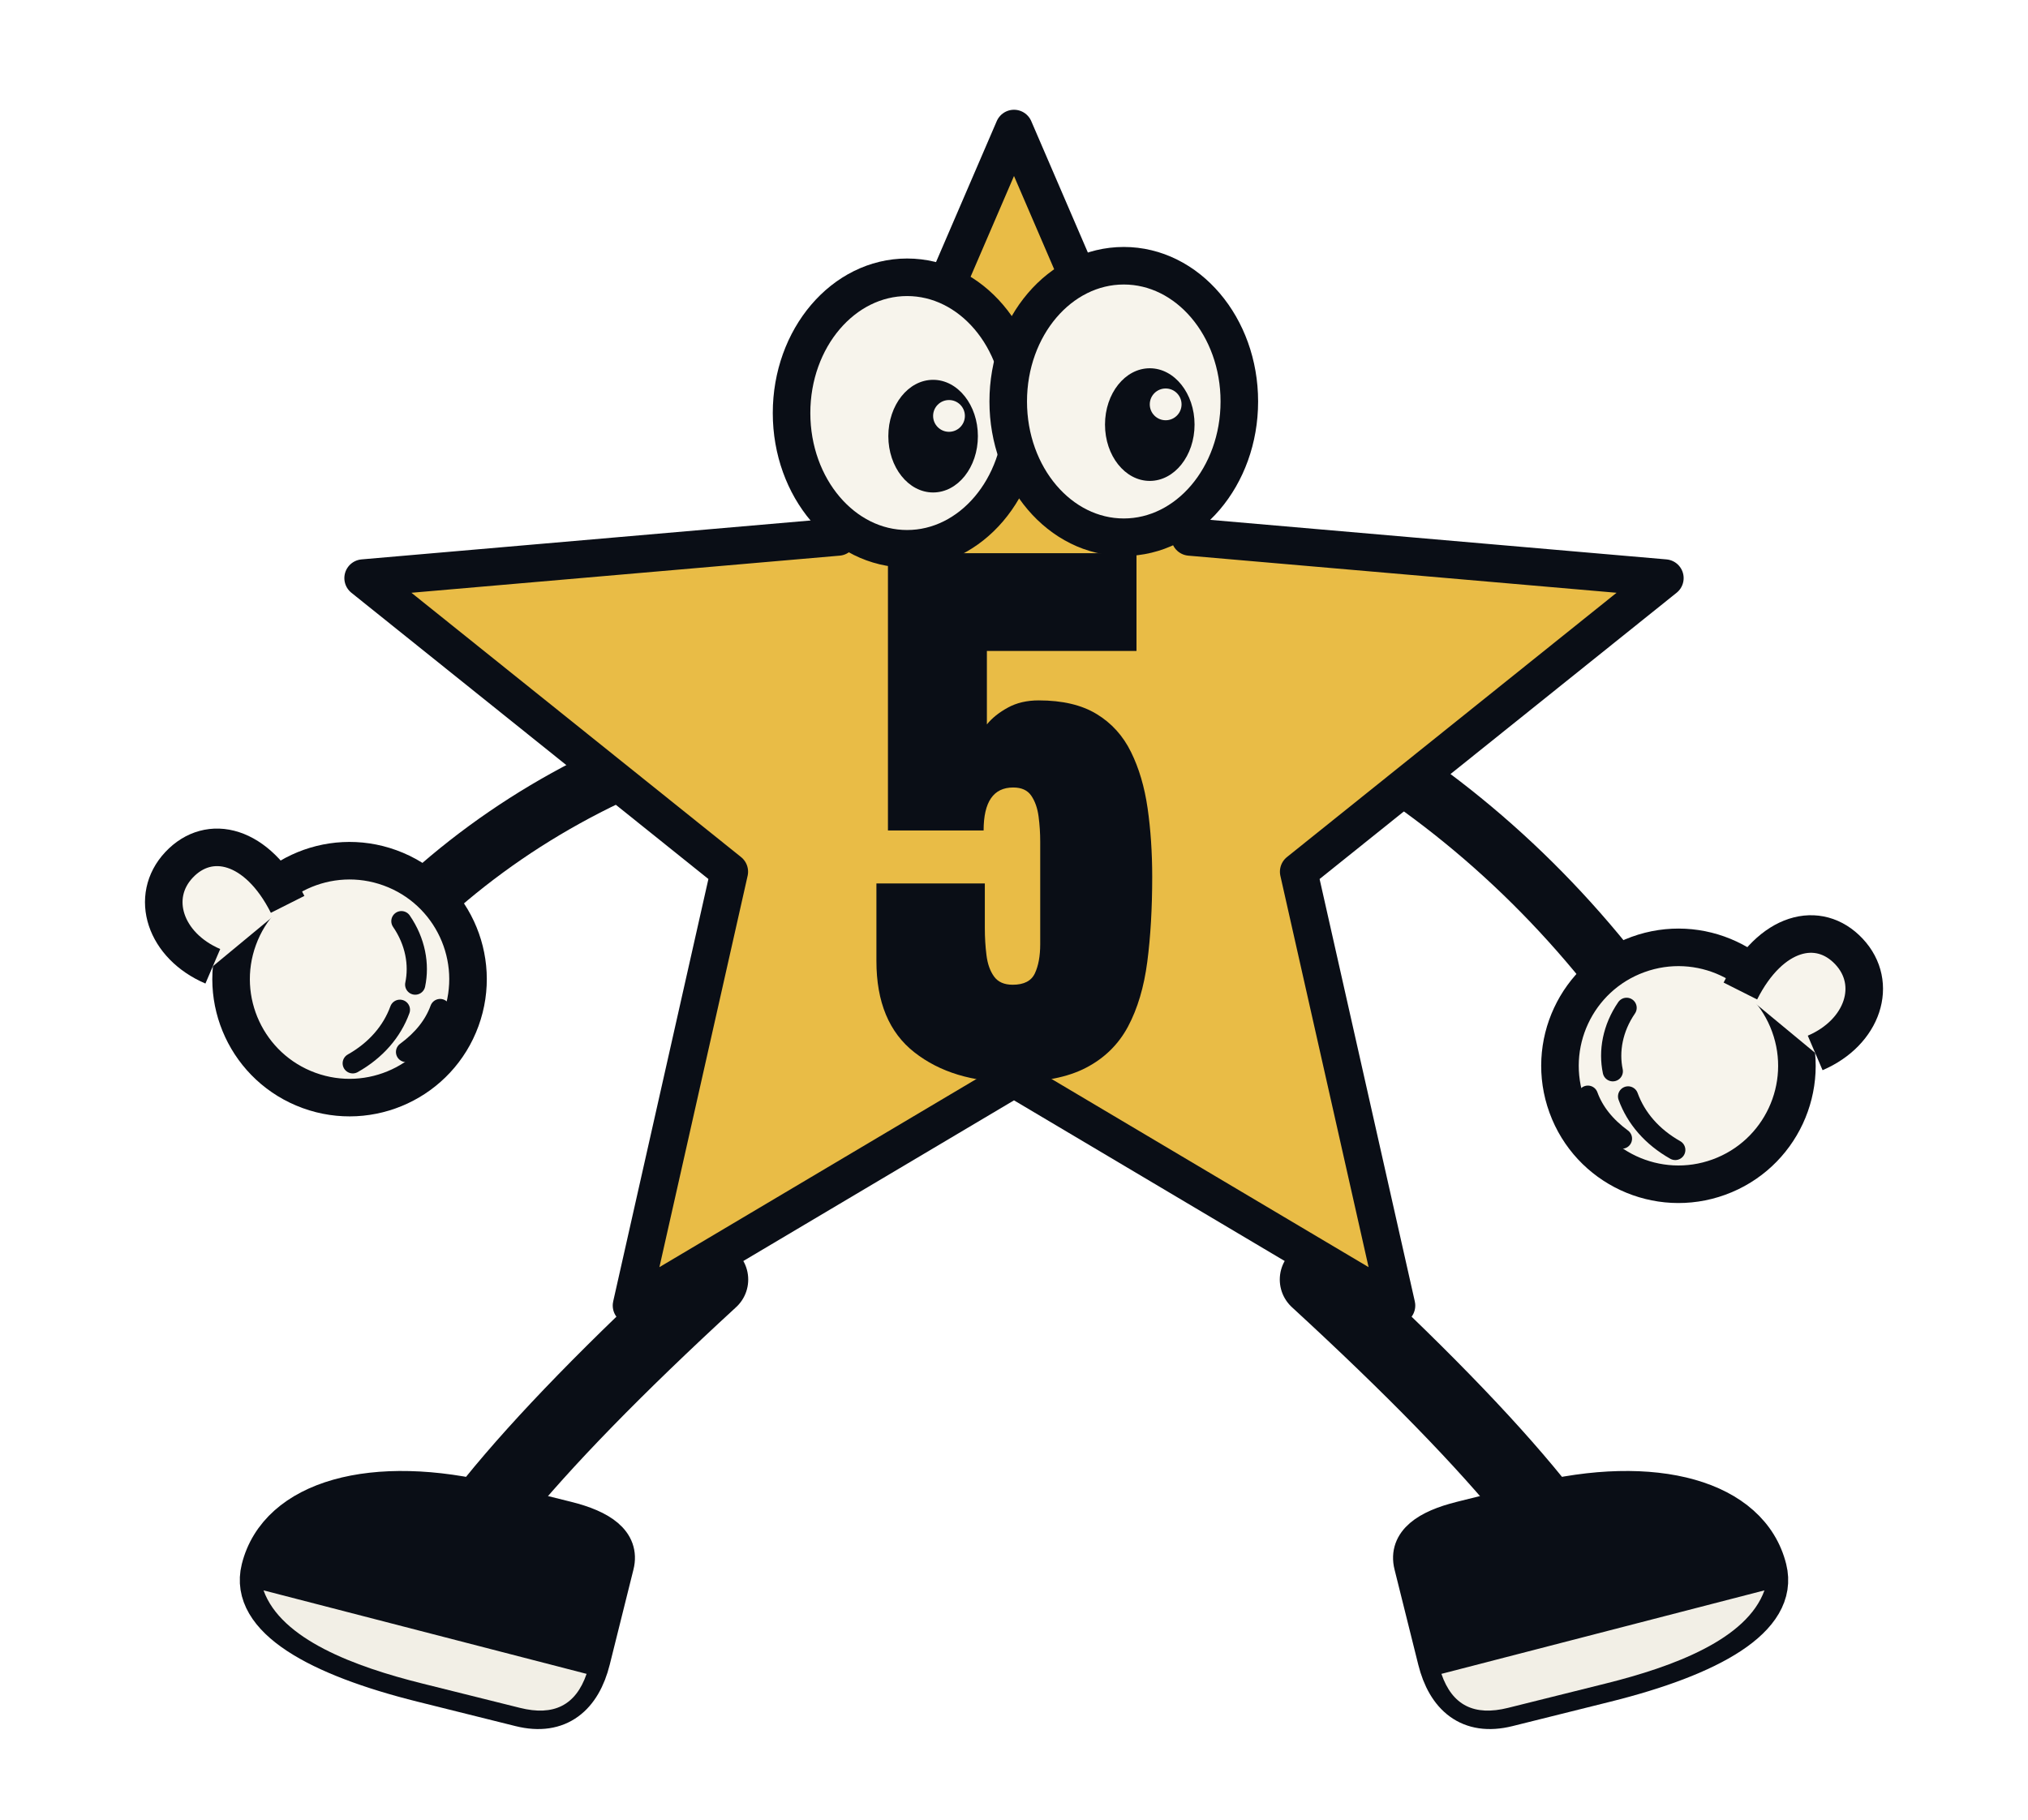
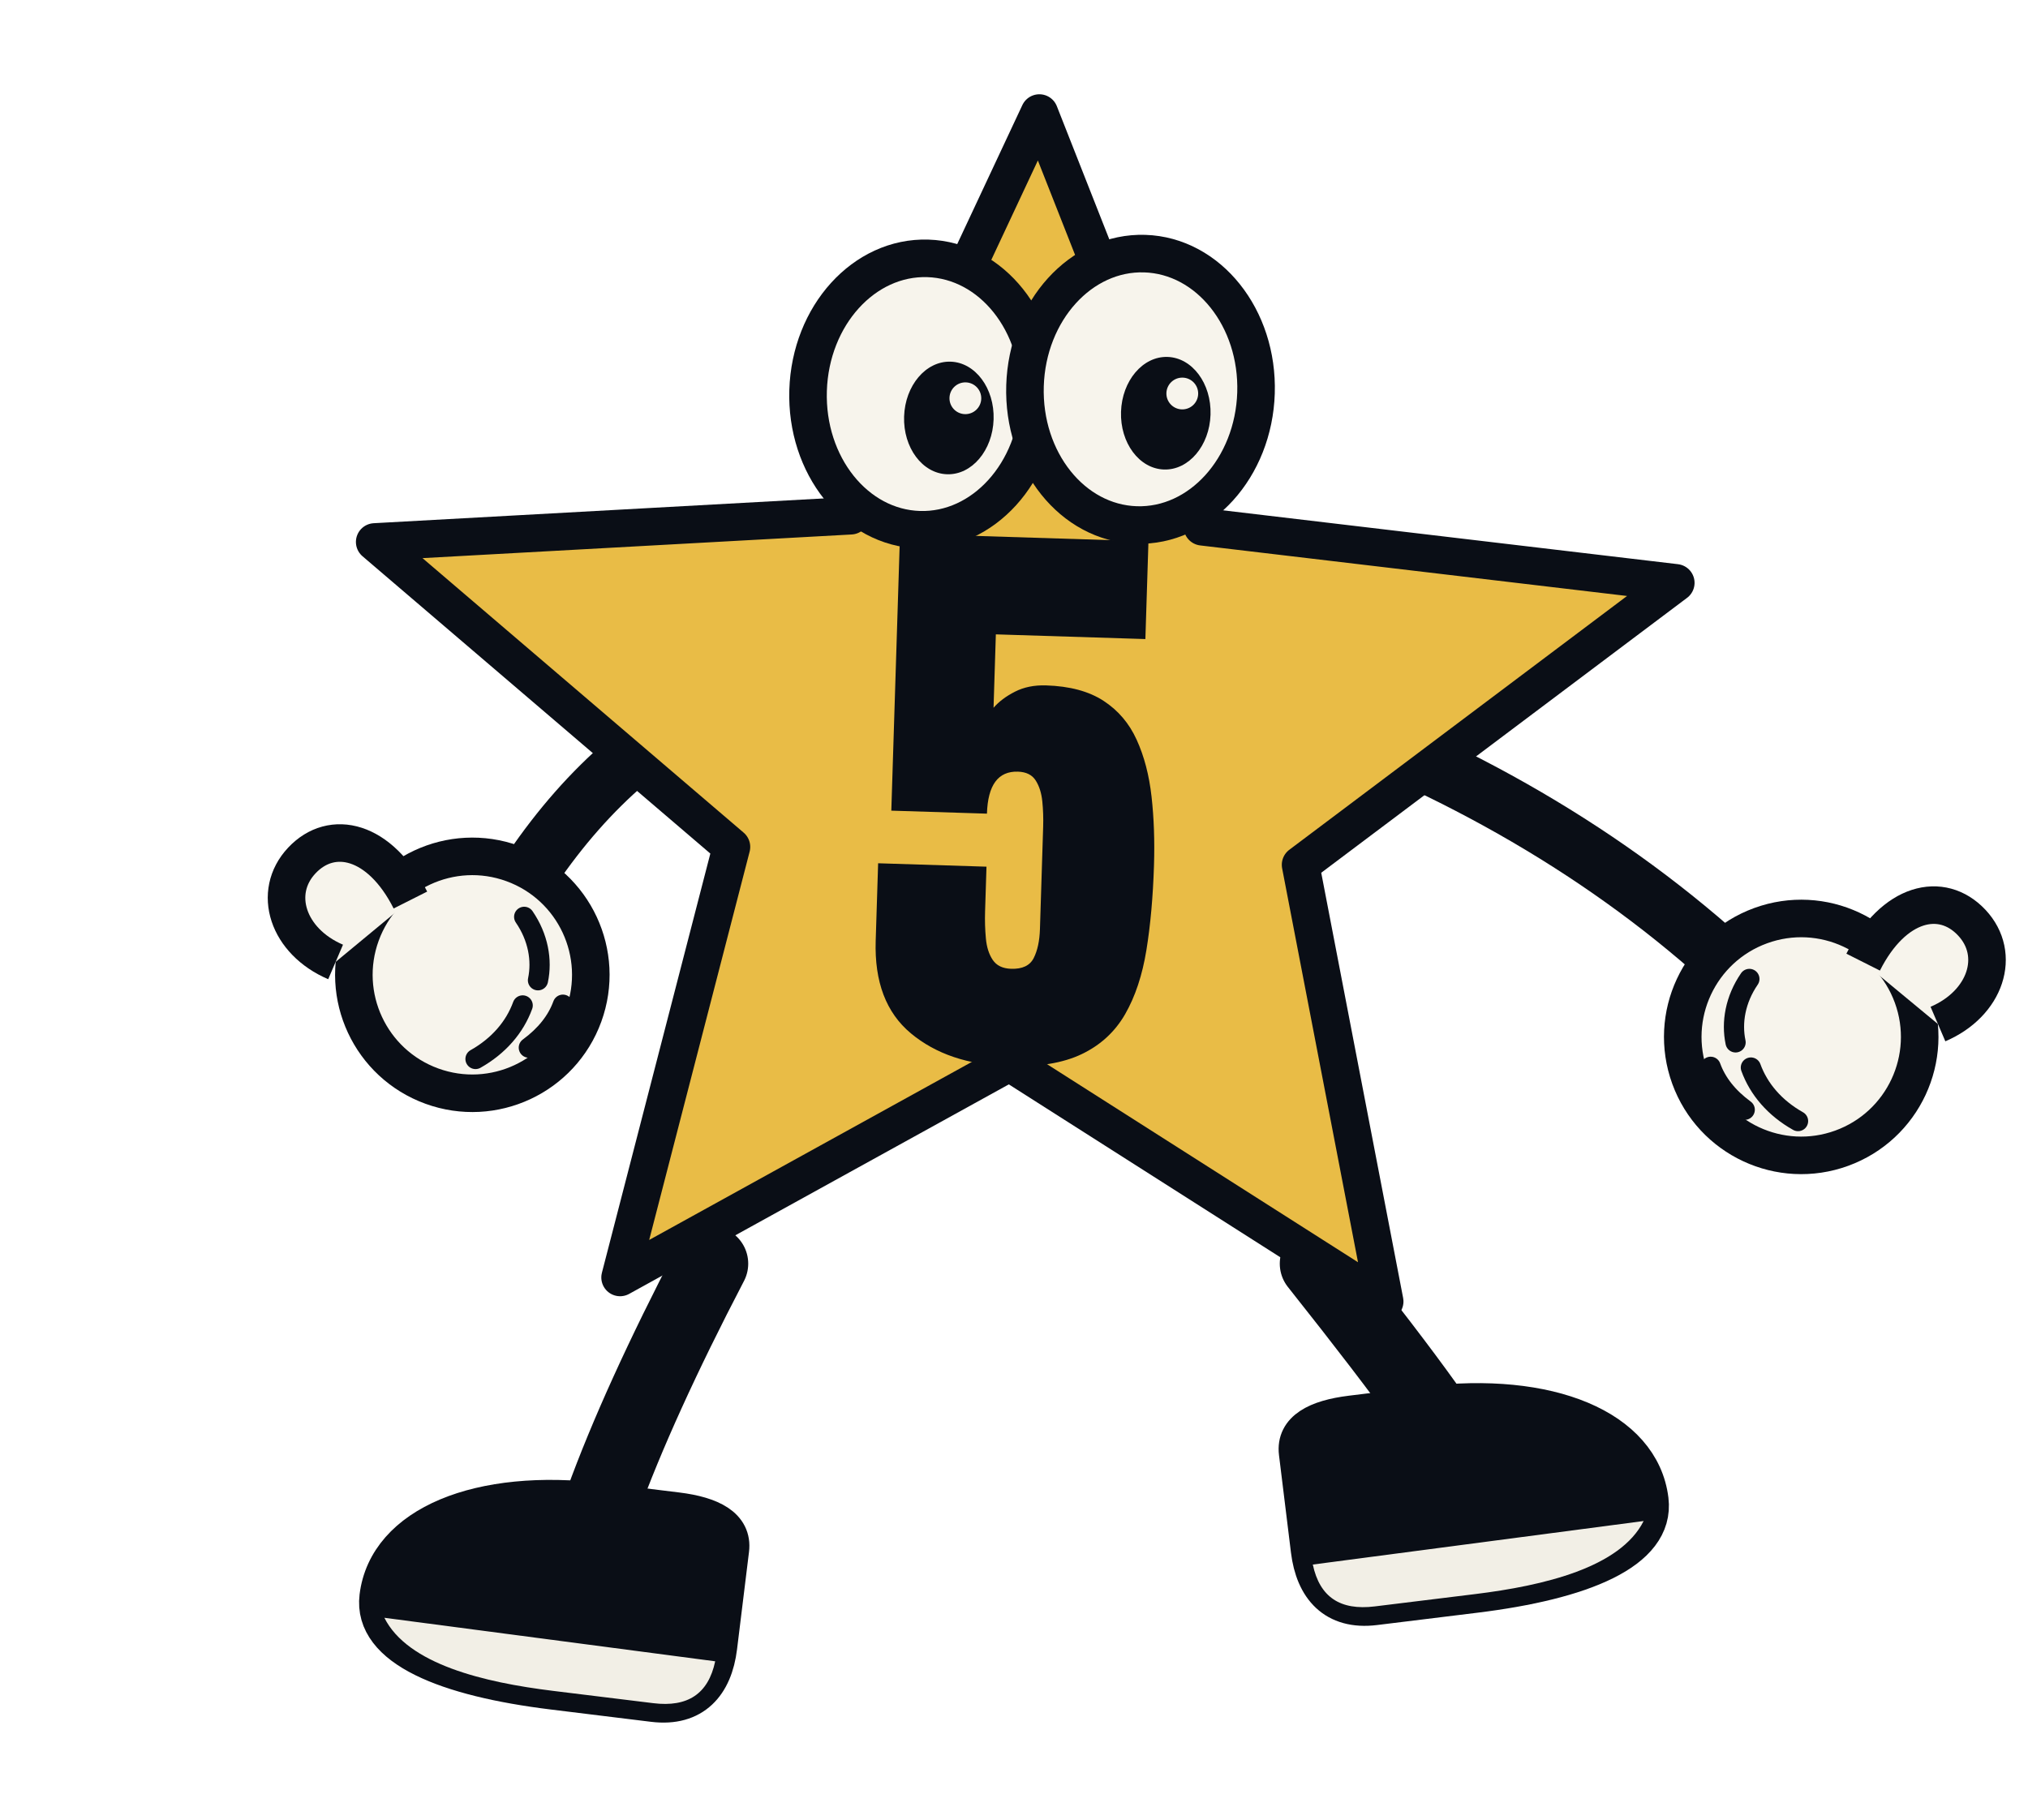
<svg xmlns="http://www.w3.org/2000/svg" viewBox="-190 -40 1404 1260">
  <defs>
    <style>
    .tinta  { fill:none; stroke:#0A0E16; stroke-linecap:round; stroke-linejoin:round }
    .brazo  { stroke-width:40 }
    .pierna { stroke-width:52 }
    .borde  { stroke:#0A0E16; stroke-width:26; stroke-linejoin:round }

    @keyframes abre   { 0%, 95.4%, 100% { opacity:1 } 96.6%, 98.2% { opacity:0 } }
    @keyframes cierra { 0%, 95.4%, 100% { opacity:0 } 96.6%, 98.2% { opacity:1 } }
-     .ojo-abre   { animation: abre   6.4s steps(1,end) 1.14s infinite }
-     .ojo-cierra { animation: cierra 6.4s steps(1,end) 1.14s infinite; opacity:0 }
+     .ojo-abre   { animation: abre   6.4s steps(1,end) 0.93s infinite }
+     .ojo-cierra { animation: cierra 6.4s steps(1,end) 0.93s infinite; opacity:0 }
    @media (prefers-reduced-motion: reduce) {
      .ojo-abre { animation: none } .ojo-cierra { animation: none; opacity:0 } }
  </style>
    <clipPath id="ojo0">
      <ellipse cx="438" cy="238" rx="80" ry="94" />
    </clipPath>
    <clipPath id="ojo1">
      <ellipse cx="588" cy="230" rx="80" ry="94" />
    </clipPath>
    <g id="guante">
      <circle class="borde" cx="0" cy="0" r="82" fill="#F7F4EC" />
      <path class="borde" fill="#F7F4EC" d="M-58 -34 C -92 -66, -126 -62, -138 -34 C -150 -6, -128 22, -92 24" />
      <g class="tinta" stroke-width="14">
        <path d="M22 54 C 34 40, 40 24, 40 8" />
        <path d="M54 34 C 62 22, 66 10, 66 -2" />
        <path d="M20 -50 C 34 -40, 42 -26, 44 -12" />
      </g>
    </g>
    <g id="guante-paz">
      <g fill="none" stroke-linecap="round">
        <g stroke="#0A0E16" stroke-width="78">
          <path d="M-24 -30 Q -60 -104, -94 -164" />
          <path d="M 28 -30 Q  66 -102, 100 -158" />
        </g>
        <g stroke="#F7F4EC" stroke-width="50">
          <path d="M-24 -30 Q -60 -104, -94 -164" />
          <path d="M 28 -30 Q  66 -102, 100 -158" />
        </g>
      </g>
      <circle class="borde" cx="0" cy="0" r="82" fill="#F7F4EC" />
      <path class="borde" fill="#F7F4EC" d="M-58 -34 C -92 -66, -126 -62, -138 -34 C -150 -6, -128 22, -92 24" />
    </g>
    <g id="zapato">
      <path class="borde" fill="#0A0E16" d="M0 0 C -86 0, -146 34, -146 84 C -146 120, -92 134, -18 134              L 52 134 C 80 134, 92 116, 92 90 L 92 22 C 92 6, 76 0, 52 0 Z" />
      <path fill="#F2EFE6" d="M-140 98 C -120 128, -66 134, -18 134 L 52 134 C 76 134, 89 123, 91 100 Z" />
    </g>
  </defs>
-   <path class="tinta pierna" d="M302 846 Q 203 937 152 1000" />
-   <path class="tinta pierna" d="M722 846 Q 821 937 872 1000" />
-   <use href="#zapato" transform="translate(152 1000) rotate(14.0)" />
-   <use href="#zapato" transform="translate(872 1000) rotate(-14.0) scale(-1 1)" />
-   <path class="tinta brazo" d="M262 484 Q 136 535 52 638" />
-   <path class="tinta brazo" d="M762 484 Q 888 565 972 698" />
-   <g transform="translate(0 8) rotate(0.0 512 600)">
+   <path class="tinta pierna" d="M302 835 Q 252 931 227 1000" />
+   <path class="tinta pierna" d="M722 835 Q 772 898 797 933" />
+   <use href="#zapato" transform="translate(227 1000) rotate(7.0)" />
+   <use href="#zapato" transform="translate(797 933) rotate(-7.0) scale(-1 1)" />
+   <path class="tinta brazo" d="M262 473 Q 187 528 137 635" />
+   <path class="tinta brazo" d="M762 473 Q 939 549 1057 678" />
+   <g transform="translate(0 -3) rotate(1.8 512 600)">
    <path class="borde" fill="#E9BC46" d="M512 41L633.8 323.8L962.6 352.3L709.1 555.6L776.8 856L512 698.8L247.2 856L314.9 555.6L61.4 352.3L390.2 323.8Z" />
    <path fill="#0A0E16" transform="translate(407.3 696.2) scale(0.42)" d="M247.1 12.2Q147.9 12.2 85.2-36.9Q22.5-85.9 22.5-187.5L22.5-315.4L201.2-315.4L201.2-241.7Q201.2-218.7 203.9-197.3Q206.5-175.8 216.3-162.1Q226.1-148.4 247.1-148.4Q274.9-148.4 283.7-167.2Q292.5-186 292.5-215.3L292.5-384.3Q292.5-405.3 289.8-425.8Q287.1-446.3 277.8-460Q268.6-473.6 248-473.6Q199.2-473.6 199.2-402.8L41.5-402.8L41.5-859.9L451.2-859.9L451.2-698.7L204.6-698.7L204.6-577.6Q217.3-593.3 239-605.2Q260.7-617.2 290-617.2Q348.6-617.2 385.5-594.7Q422.4-572.3 442.1-532.2Q461.9-492.2 469.5-439.5Q477.1-386.7 477.1-326.2Q477.1-248.5 469-186.3Q460.9-124 437.3-79.6Q413.6-35.2 367.9-11.5Q322.3 12.2 247.1 12.2" />
    <g class="borde">
      <ellipse cx="438" cy="238" rx="80" ry="94" fill="#F7F4EC" />
      <ellipse cx="588" cy="230" rx="80" ry="94" fill="#F7F4EC" />
    </g>
    <g class="ojo-abre">
      <ellipse cx="456" cy="254" rx="31" ry="39" fill="#0A0E16" />
      <circle cx="467" cy="240" r="11" fill="#F7F4EC" />
    </g>
    <g class="ojo-cierra">
      <path d="M 382 232 Q 438 278 494 232" fill="none" stroke="#0A0E16" stroke-width="24" stroke-linecap="round" />
    </g>
    <g class="ojo-abre">
      <ellipse cx="606" cy="246" rx="31" ry="39" fill="#0A0E16" />
      <circle cx="617" cy="232" r="11" fill="#F7F4EC" />
    </g>
    <g class="ojo-cierra">
      <path d="M 532 224 Q 588 270 644 224" fill="none" stroke="#0A0E16" stroke-width="24" stroke-linecap="round" />
    </g>
  </g>
-   <use href="#guante" transform="translate(52 638) rotate(20)" />
-   <use href="#guante" transform="translate(972 698) rotate(-20) scale(-1 1)" />
+   <use href="#guante" transform="translate(137 635) rotate(20)" />
+   <use href="#guante" transform="translate(1057 678) rotate(-20) scale(-1 1)" />
</svg>
